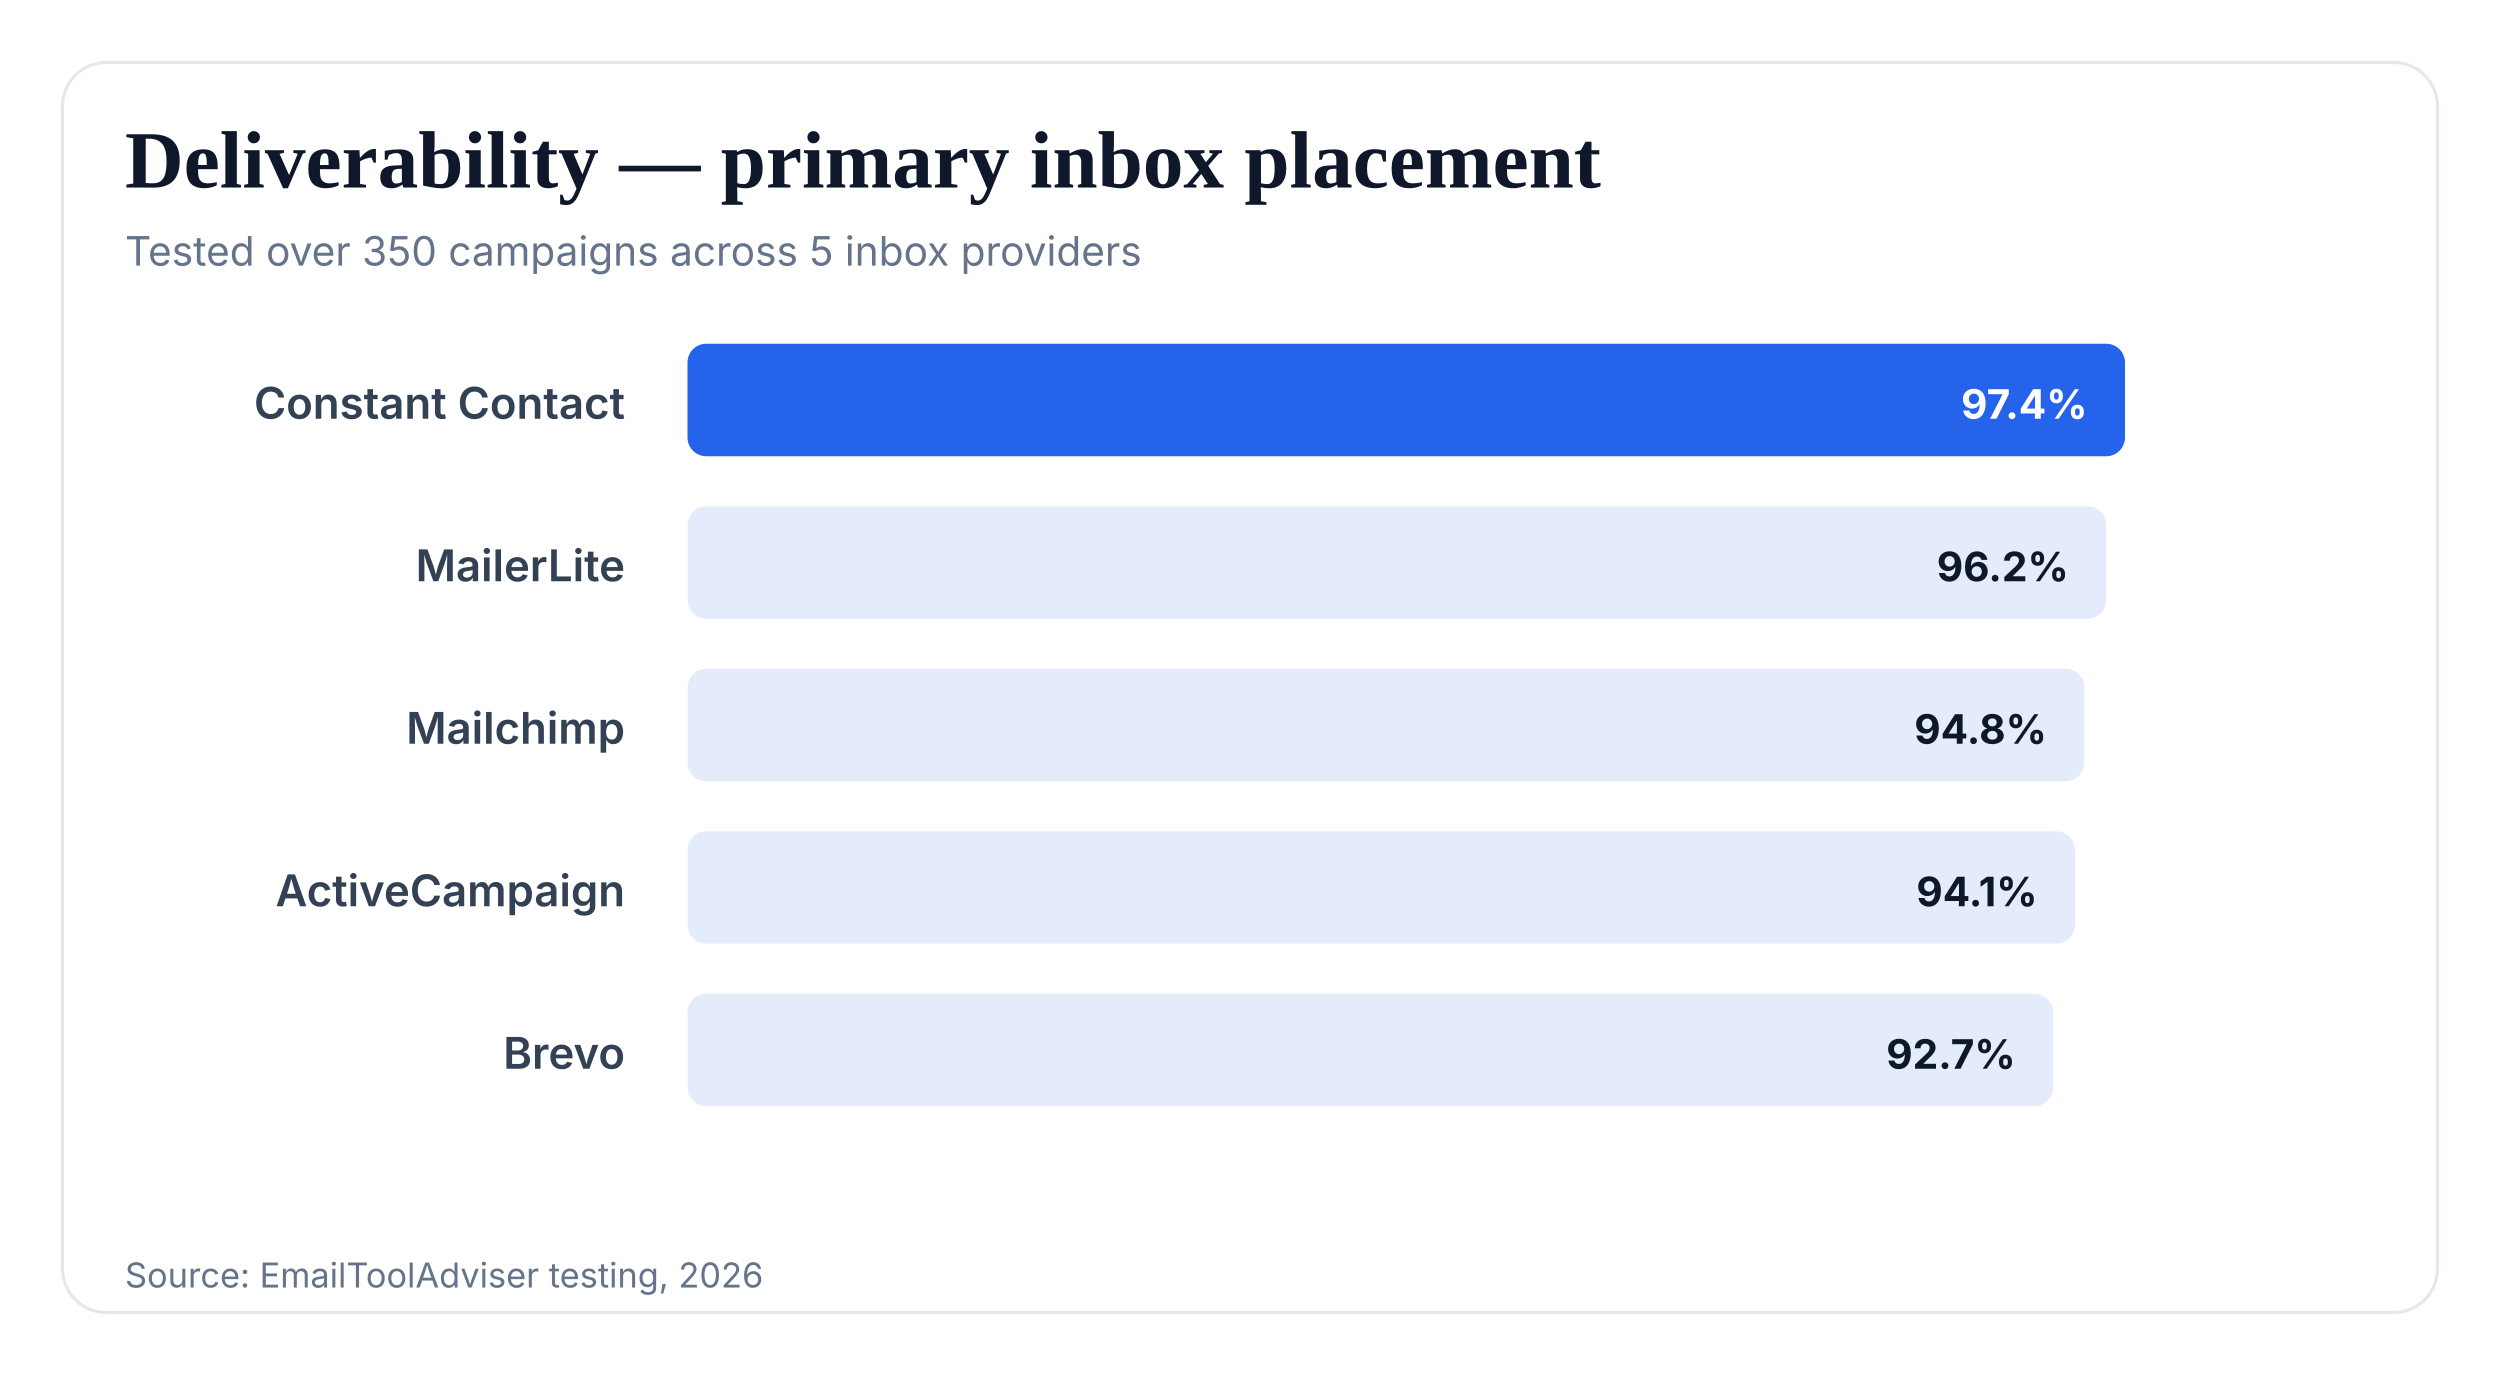
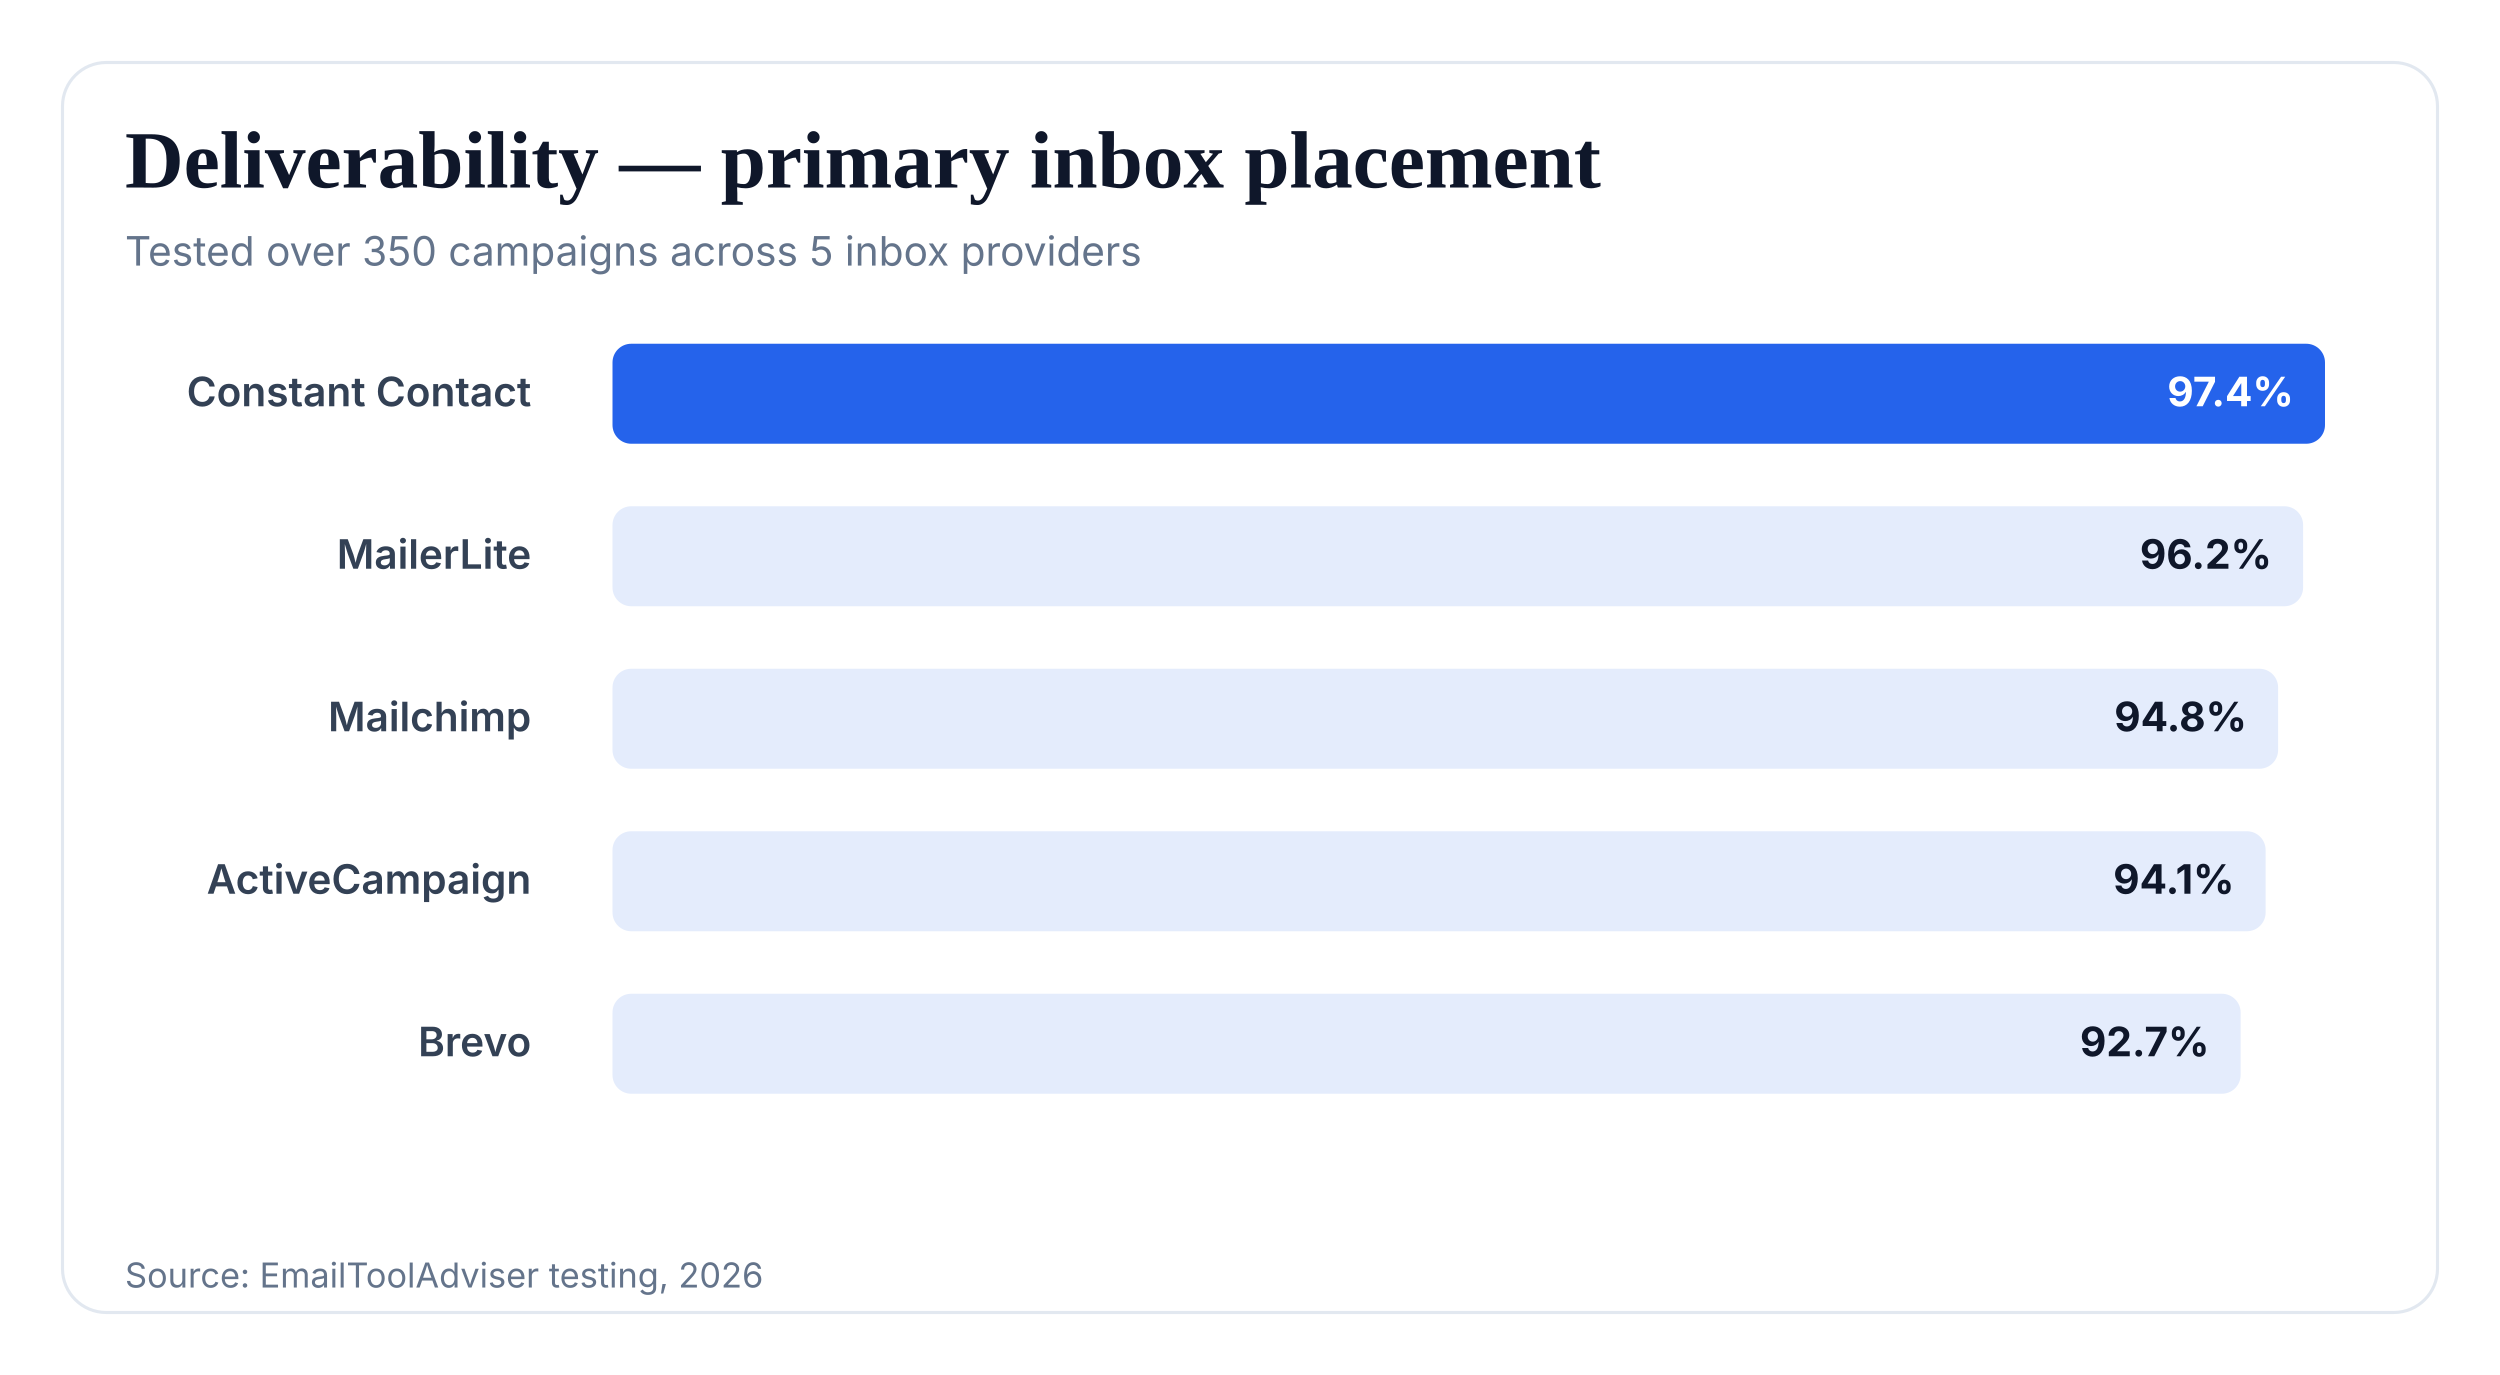
- <svg xmlns="http://www.w3.org/2000/svg" viewBox="0 0 800 440" preserveAspectRatio="xMidYMid meet" role="img">
+ <svg xmlns="http://www.w3.org/2000/svg" viewBox="0 0 800 440" preserveAspectRatio="xMinYMin meet" role="img" style="width:100%;height:auto;">
  <style>
-   .serif  { font-family: 'Playfair Display', Georgia, 'Times New Roman', serif; font-weight: 800; }
-   .sans   { font-family: 'Inter', -apple-system, BlinkMacSystemFont, sans-serif; }
-   .label  { font-family: 'Inter', sans-serif; font-weight: 700; text-transform: uppercase; letter-spacing: 0.08em; }
+   .serif  { font-family: Georgia, 'Times New Roman', 'Playfair Display', serif; font-weight: 800; }
+   .sans   { font-family: system-ui, -apple-system, BlinkMacSystemFont, 'Segoe UI', sans-serif; }
+   .label  { font-family: system-ui, sans-serif; font-weight: 700; text-transform: uppercase; letter-spacing: 0.08em; }
</style>
  <rect width="800" height="440" fill="#ffffff" />
  <rect x="20" y="20" rx="14" ry="14" width="760" height="400" fill="#ffffff" stroke="#e2e8f0" stroke-width="1" />
  <text x="40" y="60" class="serif" font-size="26" fill="#0f172a">Deliverability — primary inbox placement</text>
  <text x="40" y="85" class="sans" font-size="13" fill="#64748b">Tested over 350 campaigns across 5 inbox providers</text>
-   <text x="200" y="134" class="sans" font-size="14" fill="#334155" text-anchor="end" font-weight="600">Constant Contact</text>
-   <rect x="220" y="110" rx="6" ry="6" width="460" height="36" fill="#2563eb" />
-   <text x="668" y="134" class="sans" font-size="13" fill="#ffffff" text-anchor="end" font-weight="700">97.4%</text>
-   <text x="200" y="186" class="sans" font-size="14" fill="#334155" text-anchor="end" font-weight="600">MailerLite</text>
-   <rect x="220" y="162" rx="6" ry="6" width="454" height="36" fill="#e4ecfc" />
-   <text x="662" y="186" class="sans" font-size="13" fill="#0f172a" text-anchor="end" font-weight="700">96.2%</text>
-   <text x="200" y="238" class="sans" font-size="14" fill="#334155" text-anchor="end" font-weight="600">Mailchimp</text>
-   <rect x="220" y="214" rx="6" ry="6" width="447" height="36" fill="#e4ecfc" />
-   <text x="655" y="238" class="sans" font-size="13" fill="#0f172a" text-anchor="end" font-weight="700">94.8%</text>
-   <text x="200" y="290" class="sans" font-size="14" fill="#334155" text-anchor="end" font-weight="600">ActiveCampaign</text>
-   <rect x="220" y="266" rx="6" ry="6" width="444" height="36" fill="#e4ecfc" />
-   <text x="652" y="290" class="sans" font-size="13" fill="#0f172a" text-anchor="end" font-weight="700">94.1%</text>
-   <text x="200" y="342" class="sans" font-size="14" fill="#334155" text-anchor="end" font-weight="600">Brevo</text>
-   <rect x="220" y="318" rx="6" ry="6" width="437" height="36" fill="#e4ecfc" />
-   <text x="645" y="342" class="sans" font-size="13" fill="#0f172a" text-anchor="end" font-weight="700">92.7%</text>
+   <text x="170" y="130" class="sans" font-size="13" fill="#334155" text-anchor="end" font-weight="600">Constant Contact</text>
+   <rect x="196" y="110" rx="6" ry="6" width="548" height="32" fill="#2563eb" />
+   <text x="734" y="130" class="sans" font-size="13" fill="#ffffff" text-anchor="end" font-weight="700">97.4%</text>
+   <text x="170" y="182" class="sans" font-size="13" fill="#334155" text-anchor="end" font-weight="600">MailerLite</text>
+   <rect x="196" y="162" rx="6" ry="6" width="541" height="32" fill="#e4ecfc" />
+   <text x="727" y="182" class="sans" font-size="13" fill="#0f172a" text-anchor="end" font-weight="700">96.2%</text>
+   <text x="170" y="234" class="sans" font-size="13" fill="#334155" text-anchor="end" font-weight="600">Mailchimp</text>
+   <rect x="196" y="214" rx="6" ry="6" width="533" height="32" fill="#e4ecfc" />
+   <text x="719" y="234" class="sans" font-size="13" fill="#0f172a" text-anchor="end" font-weight="700">94.8%</text>
+   <text x="170" y="286" class="sans" font-size="13" fill="#334155" text-anchor="end" font-weight="600">ActiveCampaign</text>
+   <rect x="196" y="266" rx="6" ry="6" width="529" height="32" fill="#e4ecfc" />
+   <text x="715" y="286" class="sans" font-size="13" fill="#0f172a" text-anchor="end" font-weight="700">94.1%</text>
+   <text x="170" y="338" class="sans" font-size="13" fill="#334155" text-anchor="end" font-weight="600">Brevo</text>
+   <rect x="196" y="318" rx="6" ry="6" width="521" height="32" fill="#e4ecfc" />
+   <text x="707" y="338" class="sans" font-size="13" fill="#0f172a" text-anchor="end" font-weight="700">92.7%</text>
  <text x="40" y="412" class="sans" font-size="11" fill="#64748b">Source: EmailToolAdviser testing, 2026</text>
</svg>
